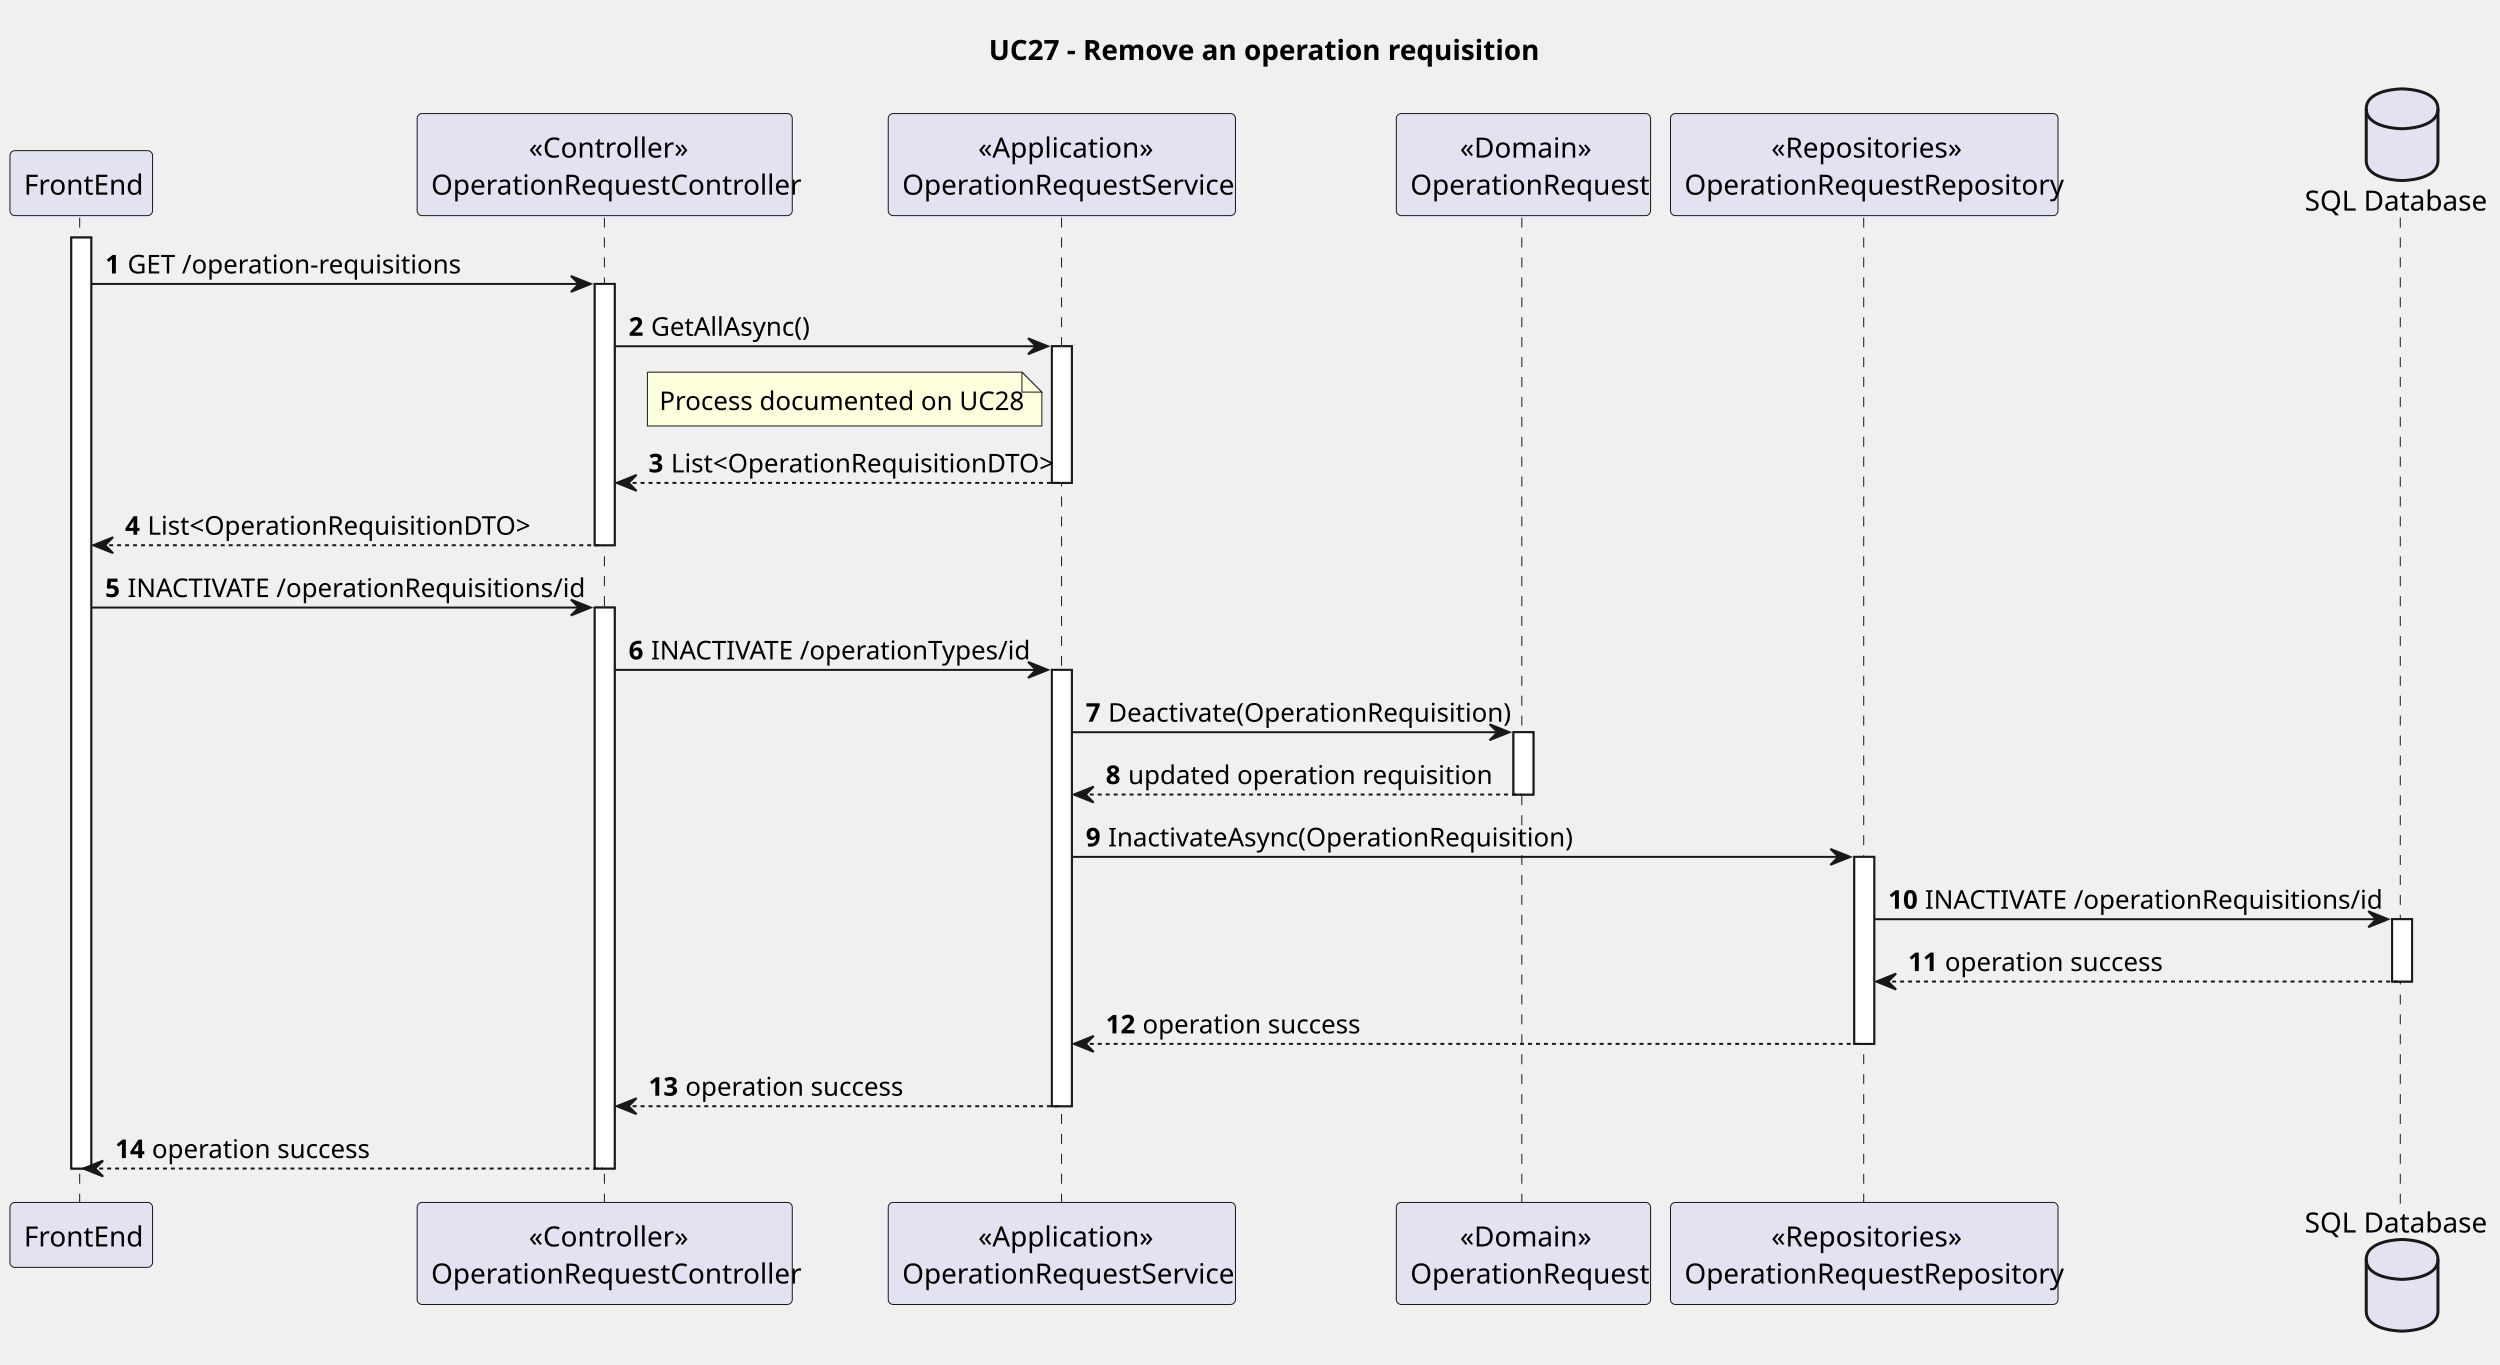
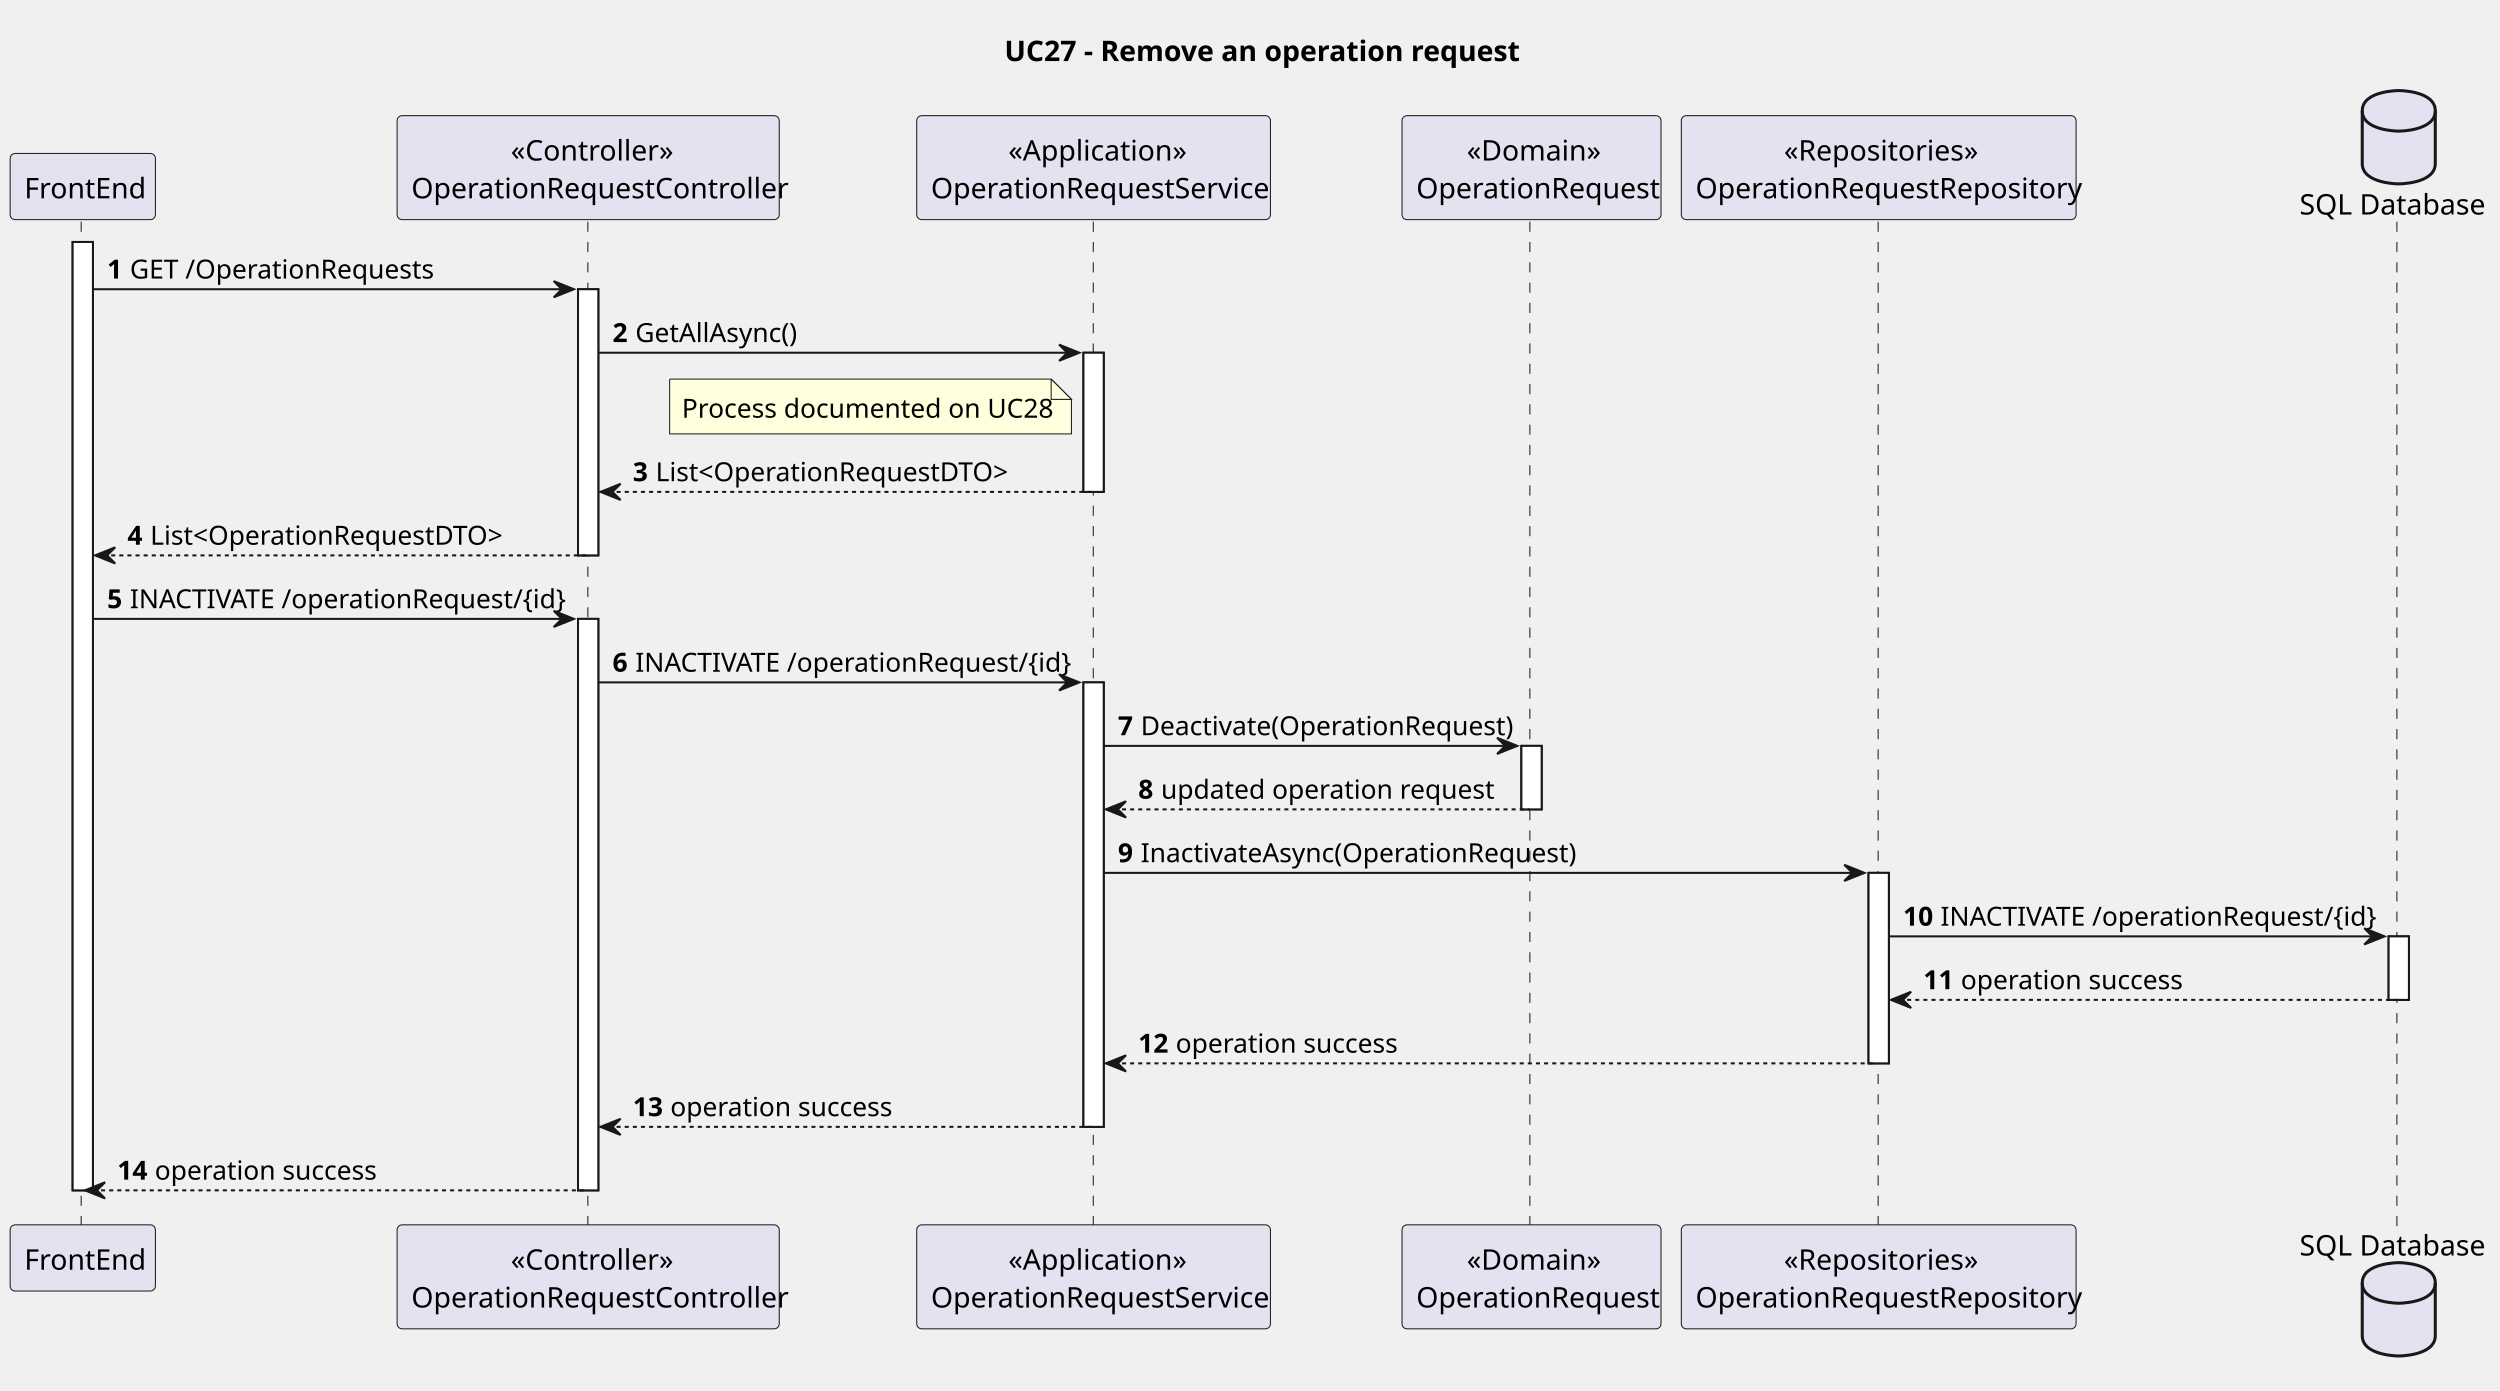
- <svg xmlns="http://www.w3.org/2000/svg" contentStyleType="text/css" height="685px" preserveAspectRatio="none" style="width:1255px;height:685px;background:#FFFFFF;" version="1.1" viewBox="0 0 1255 685" width="1255px" zoomAndPan="magnify">
+ <svg xmlns="http://www.w3.org/2000/svg" contentStyleType="text/css" height="685px" preserveAspectRatio="none" style="width:1232px;height:685px;background:#FFFFFF;" version="1.1" viewBox="0 0 1232 685" width="1232px" zoomAndPan="magnify">
  <defs />
  <g>
-     <text fill="#000000" font-family="sans-serif" font-size="14" font-weight="bold" lengthAdjust="spacing" textLength="266.048" x="496.363" y="30.107">UC27 - Remove an operation requisition</text>
+     <text fill="#000000" font-family="sans-serif" font-size="14" font-weight="bold" lengthAdjust="spacing" textLength="245.061" x="494.984" y="30.107">UC27 - Remove an operation request</text>
    <rect fill="#FFFFFF" height="467.365" style="stroke:#181818;stroke-width:1.0;" width="10" x="35.793" y="119.242" />
-     <rect fill="#FFFFFF" height="131.164" style="stroke:#181818;stroke-width:1.0;" width="10" x="298.565" y="142.533" />
-     <rect fill="#FFFFFF" height="281.619" style="stroke:#181818;stroke-width:1.0;" width="10" x="298.565" y="304.988" />
-     <rect fill="#FFFFFF" height="68.582" style="stroke:#181818;stroke-width:1.0;" width="10" x="528.055" y="173.824" />
-     <rect fill="#FFFFFF" height="219.037" style="stroke:#181818;stroke-width:1.0;" width="10" x="528.055" y="336.279" />
-     <rect fill="#FFFFFF" height="31.291" style="stroke:#181818;stroke-width:1.0;" width="10" x="759.769" y="367.57" />
-     <rect fill="#FFFFFF" height="93.873" style="stroke:#181818;stroke-width:1.0;" width="10" x="930.854" y="430.152" />
-     <rect fill="#FFFFFF" height="31.291" style="stroke:#181818;stroke-width:1.0;" width="10" x="1200.856" y="461.443" />
+     <rect fill="#FFFFFF" height="131.164" style="stroke:#181818;stroke-width:1.0;" width="10" x="284.854" y="142.533" />
+     <rect fill="#FFFFFF" height="281.619" style="stroke:#181818;stroke-width:1.0;" width="10" x="284.854" y="304.988" />
+     <rect fill="#FFFFFF" height="68.582" style="stroke:#181818;stroke-width:1.0;" width="10" x="533.916" y="173.824" />
+     <rect fill="#FFFFFF" height="219.037" style="stroke:#181818;stroke-width:1.0;" width="10" x="533.916" y="336.279" />
+     <rect fill="#FFFFFF" height="31.291" style="stroke:#181818;stroke-width:1.0;" width="10" x="749.735" y="367.57" />
+     <rect fill="#FFFFFF" height="93.873" style="stroke:#181818;stroke-width:1.0;" width="10" x="920.82" y="430.152" />
+     <rect fill="#FFFFFF" height="31.291" style="stroke:#181818;stroke-width:1.0;" width="10" x="1177.112" y="461.443" />
    <line style="stroke:#181818;stroke-width:0.5;stroke-dasharray:5.0,5.0;" x1="40" x2="40" y1="109.242" y2="604.607" />
-     <line style="stroke:#181818;stroke-width:0.5;stroke-dasharray:5.0,5.0;" x1="303.407" x2="303.407" y1="109.242" y2="604.607" />
-     <line style="stroke:#181818;stroke-width:0.5;stroke-dasharray:5.0,5.0;" x1="532.9" x2="532.9" y1="109.242" y2="604.607" />
-     <line style="stroke:#181818;stroke-width:0.5;stroke-dasharray:5.0,5.0;" x1="763.955" x2="763.955" y1="109.242" y2="604.607" />
-     <line style="stroke:#181818;stroke-width:0.5;stroke-dasharray:5.0,5.0;" x1="935.582" x2="935.582" y1="109.242" y2="604.607" />
-     <line style="stroke:#181818;stroke-width:0.5;stroke-dasharray:5.0,5.0;" x1="1204.939" x2="1204.939" y1="109.242" y2="604.607" />
+     <line style="stroke:#181818;stroke-width:0.5;stroke-dasharray:5.0,5.0;" x1="289.696" x2="289.696" y1="109.242" y2="604.607" />
+     <line style="stroke:#181818;stroke-width:0.5;stroke-dasharray:5.0,5.0;" x1="538.761" x2="538.761" y1="109.242" y2="604.607" />
+     <line style="stroke:#181818;stroke-width:0.5;stroke-dasharray:5.0,5.0;" x1="753.921" x2="753.921" y1="109.242" y2="604.607" />
+     <line style="stroke:#181818;stroke-width:0.5;stroke-dasharray:5.0,5.0;" x1="925.548" x2="925.548" y1="109.242" y2="604.607" />
+     <line style="stroke:#181818;stroke-width:0.5;stroke-dasharray:5.0,5.0;" x1="1181.195" x2="1181.195" y1="109.242" y2="604.607" />
    <rect fill="#E2E2F0" height="32.621" rx="2.5" ry="2.5" style="stroke:#181818;stroke-width:0.5;" width="71.586" x="5" y="75.621" />
    <text fill="#000000" font-family="sans-serif" font-size="14" lengthAdjust="spacing" textLength="57.586" x="12" y="97.728">FrontEnd</text>
    <rect fill="#E2E2F0" height="32.621" rx="2.5" ry="2.5" style="stroke:#181818;stroke-width:0.5;" width="71.586" x="5" y="603.607" />
    <text fill="#000000" font-family="sans-serif" font-size="14" lengthAdjust="spacing" textLength="57.586" x="12" y="625.715">FrontEnd</text>
-     <rect fill="#E2E2F0" height="51.242" rx="2.5" ry="2.5" style="stroke:#181818;stroke-width:0.5;" width="188.316" x="209.407" y="57" />
-     <text fill="#000000" font-family="sans-serif" font-size="14" lengthAdjust="spacing" textLength="76.262" x="265.435" y="79.107">«Controller»</text>
-     <text fill="#000000" font-family="sans-serif" font-size="14" lengthAdjust="spacing" textLength="174.316" x="216.407" y="97.728">OperationRequestController</text>
-     <rect fill="#E2E2F0" height="51.242" rx="2.5" ry="2.5" style="stroke:#181818;stroke-width:0.5;" width="188.316" x="209.407" y="603.607" />
-     <text fill="#000000" font-family="sans-serif" font-size="14" lengthAdjust="spacing" textLength="76.262" x="265.435" y="625.715">«Controller»</text>
-     <text fill="#000000" font-family="sans-serif" font-size="14" lengthAdjust="spacing" textLength="174.316" x="216.407" y="644.336">OperationRequestController</text>
-     <rect fill="#E2E2F0" height="51.242" rx="2.5" ry="2.5" style="stroke:#181818;stroke-width:0.5;" width="174.31" x="445.9" y="57" />
-     <text fill="#000000" font-family="sans-serif" font-size="14" lengthAdjust="spacing" textLength="84.061" x="491.024" y="79.107">«Application»</text>
-     <text fill="#000000" font-family="sans-serif" font-size="14" lengthAdjust="spacing" textLength="160.31" x="452.9" y="97.728">OperationRequestService</text>
-     <rect fill="#E2E2F0" height="51.242" rx="2.5" ry="2.5" style="stroke:#181818;stroke-width:0.5;" width="174.31" x="445.9" y="603.607" />
-     <text fill="#000000" font-family="sans-serif" font-size="14" lengthAdjust="spacing" textLength="84.061" x="491.024" y="625.715">«Application»</text>
-     <text fill="#000000" font-family="sans-serif" font-size="14" lengthAdjust="spacing" textLength="160.31" x="452.9" y="644.336">OperationRequestService</text>
-     <rect fill="#E2E2F0" height="51.242" rx="2.5" ry="2.5" style="stroke:#181818;stroke-width:0.5;" width="127.627" x="700.955" y="57" />
-     <text fill="#000000" font-family="sans-serif" font-size="14" lengthAdjust="spacing" textLength="63.813" x="732.862" y="79.107">«Domain»</text>
-     <text fill="#000000" font-family="sans-serif" font-size="14" lengthAdjust="spacing" textLength="113.627" x="707.955" y="97.728">OperationRequest</text>
-     <rect fill="#E2E2F0" height="51.242" rx="2.5" ry="2.5" style="stroke:#181818;stroke-width:0.5;" width="127.627" x="700.955" y="603.607" />
-     <text fill="#000000" font-family="sans-serif" font-size="14" lengthAdjust="spacing" textLength="63.813" x="732.862" y="625.715">«Domain»</text>
-     <text fill="#000000" font-family="sans-serif" font-size="14" lengthAdjust="spacing" textLength="113.627" x="707.955" y="644.336">OperationRequest</text>
-     <rect fill="#E2E2F0" height="51.242" rx="2.5" ry="2.5" style="stroke:#181818;stroke-width:0.5;" width="194.544" x="838.582" y="57" />
-     <text fill="#000000" font-family="sans-serif" font-size="14" lengthAdjust="spacing" textLength="93.386" x="889.161" y="79.107">«Repositories»</text>
-     <text fill="#000000" font-family="sans-serif" font-size="14" lengthAdjust="spacing" textLength="180.544" x="845.582" y="97.728">OperationRequestRepository</text>
-     <rect fill="#E2E2F0" height="51.242" rx="2.5" ry="2.5" style="stroke:#181818;stroke-width:0.5;" width="194.544" x="838.582" y="603.607" />
-     <text fill="#000000" font-family="sans-serif" font-size="14" lengthAdjust="spacing" textLength="93.386" x="889.161" y="625.715">«Repositories»</text>
-     <text fill="#000000" font-family="sans-serif" font-size="14" lengthAdjust="spacing" textLength="180.544" x="845.582" y="644.336">OperationRequestRepository</text>
-     <text fill="#000000" font-family="sans-serif" font-size="14" lengthAdjust="spacing" textLength="91.834" x="1156.939" y="105.728">SQL Database</text>
-     <path d="M1187.856,54.621 C1187.856,44.621 1205.856,44.621 1205.856,44.621 C1205.856,44.621 1223.856,44.621 1223.856,54.621 L1223.856,80.621 C1223.856,90.621 1205.856,90.621 1205.856,90.621 C1205.856,90.621 1187.856,90.621 1187.856,80.621 L1187.856,54.621 " fill="#E2E2F0" style="stroke:#181818;stroke-width:1.5;" />
-     <path d="M1187.856,54.621 C1187.856,64.621 1205.856,64.621 1205.856,64.621 C1205.856,64.621 1223.856,64.621 1223.856,54.621 " fill="none" style="stroke:#181818;stroke-width:1.5;" />
-     <text fill="#000000" font-family="sans-serif" font-size="14" lengthAdjust="spacing" textLength="91.834" x="1156.939" y="618.715">SQL Database</text>
-     <path d="M1187.856,632.229 C1187.856,622.229 1205.856,622.229 1205.856,622.229 C1205.856,622.229 1223.856,622.229 1223.856,632.229 L1223.856,658.229 C1223.856,668.229 1205.856,668.229 1205.856,668.229 C1205.856,668.229 1187.856,668.229 1187.856,658.229 L1187.856,632.229 " fill="#E2E2F0" style="stroke:#181818;stroke-width:1.5;" />
-     <path d="M1187.856,632.229 C1187.856,642.229 1205.856,642.229 1205.856,642.229 C1205.856,642.229 1223.856,642.229 1223.856,632.229 " fill="none" style="stroke:#181818;stroke-width:1.5;" />
+     <rect fill="#E2E2F0" height="51.242" rx="2.5" ry="2.5" style="stroke:#181818;stroke-width:0.5;" width="188.316" x="195.696" y="57" />
+     <text fill="#000000" font-family="sans-serif" font-size="14" lengthAdjust="spacing" textLength="76.262" x="251.724" y="79.107">«Controller»</text>
+     <text fill="#000000" font-family="sans-serif" font-size="14" lengthAdjust="spacing" textLength="174.316" x="202.696" y="97.728">OperationRequestController</text>
+     <rect fill="#E2E2F0" height="51.242" rx="2.5" ry="2.5" style="stroke:#181818;stroke-width:0.5;" width="188.316" x="195.696" y="603.607" />
+     <text fill="#000000" font-family="sans-serif" font-size="14" lengthAdjust="spacing" textLength="76.262" x="251.724" y="625.715">«Controller»</text>
+     <text fill="#000000" font-family="sans-serif" font-size="14" lengthAdjust="spacing" textLength="174.316" x="202.696" y="644.336">OperationRequestController</text>
+     <rect fill="#E2E2F0" height="51.242" rx="2.5" ry="2.5" style="stroke:#181818;stroke-width:0.5;" width="174.31" x="451.761" y="57" />
+     <text fill="#000000" font-family="sans-serif" font-size="14" lengthAdjust="spacing" textLength="84.061" x="496.885" y="79.107">«Application»</text>
+     <text fill="#000000" font-family="sans-serif" font-size="14" lengthAdjust="spacing" textLength="160.31" x="458.761" y="97.728">OperationRequestService</text>
+     <rect fill="#E2E2F0" height="51.242" rx="2.5" ry="2.5" style="stroke:#181818;stroke-width:0.5;" width="174.31" x="451.761" y="603.607" />
+     <text fill="#000000" font-family="sans-serif" font-size="14" lengthAdjust="spacing" textLength="84.061" x="496.885" y="625.715">«Application»</text>
+     <text fill="#000000" font-family="sans-serif" font-size="14" lengthAdjust="spacing" textLength="160.31" x="458.761" y="644.336">OperationRequestService</text>
+     <rect fill="#E2E2F0" height="51.242" rx="2.5" ry="2.5" style="stroke:#181818;stroke-width:0.5;" width="127.627" x="690.921" y="57" />
+     <text fill="#000000" font-family="sans-serif" font-size="14" lengthAdjust="spacing" textLength="63.813" x="722.828" y="79.107">«Domain»</text>
+     <text fill="#000000" font-family="sans-serif" font-size="14" lengthAdjust="spacing" textLength="113.627" x="697.921" y="97.728">OperationRequest</text>
+     <rect fill="#E2E2F0" height="51.242" rx="2.5" ry="2.5" style="stroke:#181818;stroke-width:0.5;" width="127.627" x="690.921" y="603.607" />
+     <text fill="#000000" font-family="sans-serif" font-size="14" lengthAdjust="spacing" textLength="63.813" x="722.828" y="625.715">«Domain»</text>
+     <text fill="#000000" font-family="sans-serif" font-size="14" lengthAdjust="spacing" textLength="113.627" x="697.921" y="644.336">OperationRequest</text>
+     <rect fill="#E2E2F0" height="51.242" rx="2.5" ry="2.5" style="stroke:#181818;stroke-width:0.5;" width="194.544" x="828.548" y="57" />
+     <text fill="#000000" font-family="sans-serif" font-size="14" lengthAdjust="spacing" textLength="93.386" x="879.127" y="79.107">«Repositories»</text>
+     <text fill="#000000" font-family="sans-serif" font-size="14" lengthAdjust="spacing" textLength="180.544" x="835.548" y="97.728">OperationRequestRepository</text>
+     <rect fill="#E2E2F0" height="51.242" rx="2.5" ry="2.5" style="stroke:#181818;stroke-width:0.5;" width="194.544" x="828.548" y="603.607" />
+     <text fill="#000000" font-family="sans-serif" font-size="14" lengthAdjust="spacing" textLength="93.386" x="879.127" y="625.715">«Repositories»</text>
+     <text fill="#000000" font-family="sans-serif" font-size="14" lengthAdjust="spacing" textLength="180.544" x="835.548" y="644.336">OperationRequestRepository</text>
+     <text fill="#000000" font-family="sans-serif" font-size="14" lengthAdjust="spacing" textLength="91.834" x="1133.195" y="105.728">SQL Database</text>
+     <path d="M1164.112,54.621 C1164.112,44.621 1182.112,44.621 1182.112,44.621 C1182.112,44.621 1200.112,44.621 1200.112,54.621 L1200.112,80.621 C1200.112,90.621 1182.112,90.621 1182.112,90.621 C1182.112,90.621 1164.112,90.621 1164.112,80.621 L1164.112,54.621 " fill="#E2E2F0" style="stroke:#181818;stroke-width:1.5;" />
+     <path d="M1164.112,54.621 C1164.112,64.621 1182.112,64.621 1182.112,64.621 C1182.112,64.621 1200.112,64.621 1200.112,54.621 " fill="none" style="stroke:#181818;stroke-width:1.5;" />
+     <text fill="#000000" font-family="sans-serif" font-size="14" lengthAdjust="spacing" textLength="91.834" x="1133.195" y="618.715">SQL Database</text>
+     <path d="M1164.112,632.229 C1164.112,622.229 1182.112,622.229 1182.112,622.229 C1182.112,622.229 1200.112,622.229 1200.112,632.229 L1200.112,658.229 C1200.112,668.229 1182.112,668.229 1182.112,668.229 C1182.112,668.229 1164.112,668.229 1164.112,658.229 L1164.112,632.229 " fill="#E2E2F0" style="stroke:#181818;stroke-width:1.5;" />
+     <path d="M1164.112,632.229 C1164.112,642.229 1182.112,642.229 1182.112,642.229 C1182.112,642.229 1200.112,642.229 1200.112,632.229 " fill="none" style="stroke:#181818;stroke-width:1.5;" />
    <rect fill="#FFFFFF" height="467.365" style="stroke:#181818;stroke-width:1.0;" width="10" x="35.793" y="119.242" />
-     <rect fill="#FFFFFF" height="131.164" style="stroke:#181818;stroke-width:1.0;" width="10" x="298.565" y="142.533" />
-     <rect fill="#FFFFFF" height="281.619" style="stroke:#181818;stroke-width:1.0;" width="10" x="298.565" y="304.988" />
-     <rect fill="#FFFFFF" height="68.582" style="stroke:#181818;stroke-width:1.0;" width="10" x="528.055" y="173.824" />
-     <rect fill="#FFFFFF" height="219.037" style="stroke:#181818;stroke-width:1.0;" width="10" x="528.055" y="336.279" />
-     <rect fill="#FFFFFF" height="31.291" style="stroke:#181818;stroke-width:1.0;" width="10" x="759.769" y="367.57" />
-     <rect fill="#FFFFFF" height="93.873" style="stroke:#181818;stroke-width:1.0;" width="10" x="930.854" y="430.152" />
-     <rect fill="#FFFFFF" height="31.291" style="stroke:#181818;stroke-width:1.0;" width="10" x="1200.856" y="461.443" />
-     <polygon fill="#181818" points="286.565,138.533,296.565,142.533,286.565,146.533,290.565,142.533" style="stroke:#181818;stroke-width:1.0;" />
-     <line style="stroke:#181818;stroke-width:1.0;" x1="45.793" x2="292.565" y1="142.533" y2="142.533" />
+     <rect fill="#FFFFFF" height="131.164" style="stroke:#181818;stroke-width:1.0;" width="10" x="284.854" y="142.533" />
+     <rect fill="#FFFFFF" height="281.619" style="stroke:#181818;stroke-width:1.0;" width="10" x="284.854" y="304.988" />
+     <rect fill="#FFFFFF" height="68.582" style="stroke:#181818;stroke-width:1.0;" width="10" x="533.916" y="173.824" />
+     <rect fill="#FFFFFF" height="219.037" style="stroke:#181818;stroke-width:1.0;" width="10" x="533.916" y="336.279" />
+     <rect fill="#FFFFFF" height="31.291" style="stroke:#181818;stroke-width:1.0;" width="10" x="749.735" y="367.57" />
+     <rect fill="#FFFFFF" height="93.873" style="stroke:#181818;stroke-width:1.0;" width="10" x="920.82" y="430.152" />
+     <rect fill="#FFFFFF" height="31.291" style="stroke:#181818;stroke-width:1.0;" width="10" x="1177.112" y="461.443" />
+     <polygon fill="#181818" points="272.854,138.533,282.854,142.533,272.854,146.533,276.854,142.533" style="stroke:#181818;stroke-width:1.0;" />
+     <line style="stroke:#181818;stroke-width:1.0;" x1="45.793" x2="278.854" y1="142.533" y2="142.533" />
    <text fill="#000000" font-family="sans-serif" font-size="13" font-weight="bold" lengthAdjust="spacing" textLength="7.23" x="52.793" y="137.27">1</text>
-     <text fill="#000000" font-family="sans-serif" font-size="13" lengthAdjust="spacing" textLength="158.241" x="64.023" y="137.27">GET /operation-requisitions</text>
-     <polygon fill="#181818" points="516.055,169.824,526.055,173.824,516.055,177.824,520.055,173.824" style="stroke:#181818;stroke-width:1.0;" />
-     <line style="stroke:#181818;stroke-width:1.0;" x1="308.565" x2="522.055" y1="173.824" y2="173.824" />
-     <text fill="#000000" font-family="sans-serif" font-size="13" font-weight="bold" lengthAdjust="spacing" textLength="7.23" x="315.565" y="168.561">2</text>
-     <text fill="#000000" font-family="sans-serif" font-size="13" lengthAdjust="spacing" textLength="79.46" x="326.795" y="168.561">GetAllAsync()</text>
-     <path d="M325,186.824 L325,213.824 L523,213.824 L523,196.824 L513,186.824 L325,186.824 " fill="#FEFFDD" style="stroke:#181818;stroke-width:0.5;" />
-     <path d="M513,186.824 L513,196.824 L523,196.824 L513,186.824 " fill="#FEFFDD" style="stroke:#181818;stroke-width:0.5;" />
-     <text fill="#000000" font-family="sans-serif" font-size="13" lengthAdjust="spacing" textLength="177.042" x="331" y="205.852">Process documented on UC28</text>
-     <polygon fill="#181818" points="319.565,238.406,309.565,242.406,319.565,246.406,315.565,242.406" style="stroke:#181818;stroke-width:1.0;" />
-     <line style="stroke:#181818;stroke-width:1.0;stroke-dasharray:2.0,2.0;" x1="313.565" x2="532.055" y1="242.406" y2="242.406" />
-     <text fill="#000000" font-family="sans-serif" font-size="13" font-weight="bold" lengthAdjust="spacing" textLength="7.23" x="325.565" y="237.144">3</text>
-     <text fill="#000000" font-family="sans-serif" font-size="13" lengthAdjust="spacing" textLength="184.26" x="336.795" y="237.144">List&lt;OperationRequisitionDTO&gt;</text>
+     <text fill="#000000" font-family="sans-serif" font-size="13" lengthAdjust="spacing" textLength="145.958" x="64.023" y="137.27">GET /OperationRequests</text>
+     <polygon fill="#181818" points="521.916,169.824,531.916,173.824,521.916,177.824,525.916,173.824" style="stroke:#181818;stroke-width:1.0;" />
+     <line style="stroke:#181818;stroke-width:1.0;" x1="294.854" x2="527.916" y1="173.824" y2="173.824" />
+     <text fill="#000000" font-family="sans-serif" font-size="13" font-weight="bold" lengthAdjust="spacing" textLength="7.23" x="301.854" y="168.561">2</text>
+     <text fill="#000000" font-family="sans-serif" font-size="13" lengthAdjust="spacing" textLength="79.46" x="313.084" y="168.561">GetAllAsync()</text>
+     <path d="M330,186.824 L330,213.824 L528,213.824 L528,196.824 L518,186.824 L330,186.824 " fill="#FEFFDD" style="stroke:#181818;stroke-width:0.5;" />
+     <path d="M518,186.824 L518,196.824 L528,196.824 L518,186.824 " fill="#FEFFDD" style="stroke:#181818;stroke-width:0.5;" />
+     <text fill="#000000" font-family="sans-serif" font-size="13" lengthAdjust="spacing" textLength="177.042" x="336" y="205.852">Process documented on UC28</text>
+     <polygon fill="#181818" points="305.854,238.406,295.854,242.406,305.854,246.406,301.854,242.406" style="stroke:#181818;stroke-width:1.0;" />
+     <line style="stroke:#181818;stroke-width:1.0;stroke-dasharray:2.0,2.0;" x1="299.854" x2="537.916" y1="242.406" y2="242.406" />
+     <text fill="#000000" font-family="sans-serif" font-size="13" font-weight="bold" lengthAdjust="spacing" textLength="7.23" x="311.854" y="237.144">3</text>
+     <text fill="#000000" font-family="sans-serif" font-size="13" lengthAdjust="spacing" textLength="168.365" x="323.084" y="237.144">List&lt;OperationRequestDTO&gt;</text>
    <polygon fill="#181818" points="56.793,269.697,46.793,273.697,56.793,277.697,52.793,273.697" style="stroke:#181818;stroke-width:1.0;" />
-     <line style="stroke:#181818;stroke-width:1.0;stroke-dasharray:2.0,2.0;" x1="50.793" x2="302.565" y1="273.697" y2="273.697" />
+     <line style="stroke:#181818;stroke-width:1.0;stroke-dasharray:2.0,2.0;" x1="50.793" x2="288.854" y1="273.697" y2="273.697" />
    <text fill="#000000" font-family="sans-serif" font-size="13" font-weight="bold" lengthAdjust="spacing" textLength="7.23" x="62.793" y="268.435">4</text>
-     <text fill="#000000" font-family="sans-serif" font-size="13" lengthAdjust="spacing" textLength="184.26" x="74.023" y="268.435">List&lt;OperationRequisitionDTO&gt;</text>
-     <polygon fill="#181818" points="286.565,300.988,296.565,304.988,286.565,308.988,290.565,304.988" style="stroke:#181818;stroke-width:1.0;" />
-     <line style="stroke:#181818;stroke-width:1.0;" x1="45.793" x2="292.565" y1="304.988" y2="304.988" />
+     <text fill="#000000" font-family="sans-serif" font-size="13" lengthAdjust="spacing" textLength="168.365" x="74.023" y="268.435">List&lt;OperationRequestDTO&gt;</text>
+     <polygon fill="#181818" points="272.854,300.988,282.854,304.988,272.854,308.988,276.854,304.988" style="stroke:#181818;stroke-width:1.0;" />
+     <line style="stroke:#181818;stroke-width:1.0;" x1="45.793" x2="278.854" y1="304.988" y2="304.988" />
    <text fill="#000000" font-family="sans-serif" font-size="13" font-weight="bold" lengthAdjust="spacing" textLength="7.23" x="52.793" y="299.726">5</text>
-     <text fill="#000000" font-family="sans-serif" font-size="13" lengthAdjust="spacing" textLength="222.542" x="64.023" y="299.726">INACTIVATE /operationRequisitions/id</text>
-     <polygon fill="#181818" points="516.055,332.279,526.055,336.279,516.055,340.279,520.055,336.279" style="stroke:#181818;stroke-width:1.0;" />
-     <line style="stroke:#181818;stroke-width:1.0;" x1="308.565" x2="522.055" y1="336.279" y2="336.279" />
-     <text fill="#000000" font-family="sans-serif" font-size="13" font-weight="bold" lengthAdjust="spacing" textLength="7.23" x="315.565" y="331.017">6</text>
-     <text fill="#000000" font-family="sans-serif" font-size="13" lengthAdjust="spacing" textLength="187.129" x="326.795" y="331.017">INACTIVATE /operationTypes/id</text>
-     <polygon fill="#181818" points="747.769,363.57,757.769,367.57,747.769,371.57,751.769,367.57" style="stroke:#181818;stroke-width:1.0;" />
-     <line style="stroke:#181818;stroke-width:1.0;" x1="538.055" x2="753.769" y1="367.57" y2="367.57" />
-     <text fill="#000000" font-family="sans-serif" font-size="13" font-weight="bold" lengthAdjust="spacing" textLength="7.23" x="545.055" y="362.308">7</text>
-     <text fill="#000000" font-family="sans-serif" font-size="13" lengthAdjust="spacing" textLength="191.483" x="556.285" y="362.308">Deactivate(OperationRequisition)</text>
-     <polygon fill="#181818" points="549.055,394.861,539.055,398.861,549.055,402.861,545.055,398.861" style="stroke:#181818;stroke-width:1.0;" />
-     <line style="stroke:#181818;stroke-width:1.0;stroke-dasharray:2.0,2.0;" x1="543.055" x2="763.769" y1="398.861" y2="398.861" />
-     <text fill="#000000" font-family="sans-serif" font-size="13" font-weight="bold" lengthAdjust="spacing" textLength="7.23" x="555.055" y="393.599">8</text>
-     <text fill="#000000" font-family="sans-serif" font-size="13" lengthAdjust="spacing" textLength="167.68" x="566.285" y="393.599">updated operation requisition</text>
-     <polygon fill="#181818" points="918.854,426.152,928.854,430.152,918.854,434.152,922.854,430.152" style="stroke:#181818;stroke-width:1.0;" />
-     <line style="stroke:#181818;stroke-width:1.0;" x1="538.055" x2="924.854" y1="430.152" y2="430.152" />
-     <text fill="#000000" font-family="sans-serif" font-size="13" font-weight="bold" lengthAdjust="spacing" textLength="7.23" x="545.055" y="424.89">9</text>
-     <text fill="#000000" font-family="sans-serif" font-size="13" lengthAdjust="spacing" textLength="221.108" x="556.285" y="424.89">InactivateAsync(OperationRequisition)</text>
-     <polygon fill="#181818" points="1188.856,457.443,1198.856,461.443,1188.856,465.443,1192.856,461.443" style="stroke:#181818;stroke-width:1.0;" />
-     <line style="stroke:#181818;stroke-width:1.0;" x1="940.854" x2="1194.856" y1="461.443" y2="461.443" />
-     <text fill="#000000" font-family="sans-serif" font-size="13" font-weight="bold" lengthAdjust="spacing" textLength="14.46" x="947.854" y="456.181">10</text>
-     <text fill="#000000" font-family="sans-serif" font-size="13" lengthAdjust="spacing" textLength="222.542" x="966.314" y="456.181">INACTIVATE /operationRequisitions/id</text>
-     <polygon fill="#181818" points="951.854,488.734,941.854,492.734,951.854,496.734,947.854,492.734" style="stroke:#181818;stroke-width:1.0;" />
-     <line style="stroke:#181818;stroke-width:1.0;stroke-dasharray:2.0,2.0;" x1="945.854" x2="1204.856" y1="492.734" y2="492.734" />
-     <text fill="#000000" font-family="sans-serif" font-size="13" font-weight="bold" lengthAdjust="spacing" textLength="14.46" x="957.854" y="487.472">11</text>
-     <text fill="#000000" font-family="sans-serif" font-size="13" lengthAdjust="spacing" textLength="104.781" x="976.314" y="487.472">operation success</text>
-     <polygon fill="#181818" points="549.055,520.025,539.055,524.025,549.055,528.025,545.055,524.025" style="stroke:#181818;stroke-width:1.0;" />
-     <line style="stroke:#181818;stroke-width:1.0;stroke-dasharray:2.0,2.0;" x1="543.055" x2="934.854" y1="524.025" y2="524.025" />
-     <text fill="#000000" font-family="sans-serif" font-size="13" font-weight="bold" lengthAdjust="spacing" textLength="14.46" x="555.055" y="518.763">12</text>
-     <text fill="#000000" font-family="sans-serif" font-size="13" lengthAdjust="spacing" textLength="104.781" x="573.515" y="518.763">operation success</text>
-     <polygon fill="#181818" points="319.565,551.316,309.565,555.316,319.565,559.316,315.565,555.316" style="stroke:#181818;stroke-width:1.0;" />
-     <line style="stroke:#181818;stroke-width:1.0;stroke-dasharray:2.0,2.0;" x1="313.565" x2="532.055" y1="555.316" y2="555.316" />
-     <text fill="#000000" font-family="sans-serif" font-size="13" font-weight="bold" lengthAdjust="spacing" textLength="14.46" x="325.565" y="550.054">13</text>
-     <text fill="#000000" font-family="sans-serif" font-size="13" lengthAdjust="spacing" textLength="104.781" x="344.025" y="550.054">operation success</text>
+     <text fill="#000000" font-family="sans-serif" font-size="13" lengthAdjust="spacing" textLength="208.832" x="64.023" y="299.726">INACTIVATE /operationRequest/{id}</text>
+     <polygon fill="#181818" points="521.916,332.279,531.916,336.279,521.916,340.279,525.916,336.279" style="stroke:#181818;stroke-width:1.0;" />
+     <line style="stroke:#181818;stroke-width:1.0;" x1="294.854" x2="527.916" y1="336.279" y2="336.279" />
+     <text fill="#000000" font-family="sans-serif" font-size="13" font-weight="bold" lengthAdjust="spacing" textLength="7.23" x="301.854" y="331.017">6</text>
+     <text fill="#000000" font-family="sans-serif" font-size="13" lengthAdjust="spacing" textLength="208.832" x="313.084" y="331.017">INACTIVATE /operationRequest/{id}</text>
+     <polygon fill="#181818" points="737.735,363.57,747.735,367.57,737.735,371.57,741.735,367.57" style="stroke:#181818;stroke-width:1.0;" />
+     <line style="stroke:#181818;stroke-width:1.0;" x1="543.916" x2="743.735" y1="367.57" y2="367.57" />
+     <text fill="#000000" font-family="sans-serif" font-size="13" font-weight="bold" lengthAdjust="spacing" textLength="7.23" x="550.916" y="362.308">7</text>
+     <text fill="#000000" font-family="sans-serif" font-size="13" lengthAdjust="spacing" textLength="175.589" x="562.146" y="362.308">Deactivate(OperationRequest)</text>
+     <polygon fill="#181818" points="554.916,394.861,544.916,398.861,554.916,402.861,550.916,398.861" style="stroke:#181818;stroke-width:1.0;" />
+     <line style="stroke:#181818;stroke-width:1.0;stroke-dasharray:2.0,2.0;" x1="548.916" x2="753.735" y1="398.861" y2="398.861" />
+     <text fill="#000000" font-family="sans-serif" font-size="13" font-weight="bold" lengthAdjust="spacing" textLength="7.23" x="560.916" y="393.599">8</text>
+     <text fill="#000000" font-family="sans-serif" font-size="13" lengthAdjust="spacing" textLength="151.785" x="572.146" y="393.599">updated operation request</text>
+     <polygon fill="#181818" points="908.82,426.152,918.82,430.152,908.82,434.152,912.82,430.152" style="stroke:#181818;stroke-width:1.0;" />
+     <line style="stroke:#181818;stroke-width:1.0;" x1="543.916" x2="914.82" y1="430.152" y2="430.152" />
+     <text fill="#000000" font-family="sans-serif" font-size="13" font-weight="bold" lengthAdjust="spacing" textLength="7.23" x="550.916" y="424.89">9</text>
+     <text fill="#000000" font-family="sans-serif" font-size="13" lengthAdjust="spacing" textLength="205.213" x="562.146" y="424.89">InactivateAsync(OperationRequest)</text>
+     <polygon fill="#181818" points="1165.112,457.443,1175.112,461.443,1165.112,465.443,1169.112,461.443" style="stroke:#181818;stroke-width:1.0;" />
+     <line style="stroke:#181818;stroke-width:1.0;" x1="930.82" x2="1171.112" y1="461.443" y2="461.443" />
+     <text fill="#000000" font-family="sans-serif" font-size="13" font-weight="bold" lengthAdjust="spacing" textLength="14.46" x="937.82" y="456.181">10</text>
+     <text fill="#000000" font-family="sans-serif" font-size="13" lengthAdjust="spacing" textLength="208.832" x="956.28" y="456.181">INACTIVATE /operationRequest/{id}</text>
+     <polygon fill="#181818" points="941.82,488.734,931.82,492.734,941.82,496.734,937.82,492.734" style="stroke:#181818;stroke-width:1.0;" />
+     <line style="stroke:#181818;stroke-width:1.0;stroke-dasharray:2.0,2.0;" x1="935.82" x2="1181.112" y1="492.734" y2="492.734" />
+     <text fill="#000000" font-family="sans-serif" font-size="13" font-weight="bold" lengthAdjust="spacing" textLength="14.46" x="947.82" y="487.472">11</text>
+     <text fill="#000000" font-family="sans-serif" font-size="13" lengthAdjust="spacing" textLength="104.781" x="966.28" y="487.472">operation success</text>
+     <polygon fill="#181818" points="554.916,520.025,544.916,524.025,554.916,528.025,550.916,524.025" style="stroke:#181818;stroke-width:1.0;" />
+     <line style="stroke:#181818;stroke-width:1.0;stroke-dasharray:2.0,2.0;" x1="548.916" x2="924.82" y1="524.025" y2="524.025" />
+     <text fill="#000000" font-family="sans-serif" font-size="13" font-weight="bold" lengthAdjust="spacing" textLength="14.46" x="560.916" y="518.763">12</text>
+     <text fill="#000000" font-family="sans-serif" font-size="13" lengthAdjust="spacing" textLength="104.781" x="579.376" y="518.763">operation success</text>
+     <polygon fill="#181818" points="305.854,551.316,295.854,555.316,305.854,559.316,301.854,555.316" style="stroke:#181818;stroke-width:1.0;" />
+     <line style="stroke:#181818;stroke-width:1.0;stroke-dasharray:2.0,2.0;" x1="299.854" x2="537.916" y1="555.316" y2="555.316" />
+     <text fill="#000000" font-family="sans-serif" font-size="13" font-weight="bold" lengthAdjust="spacing" textLength="14.46" x="311.854" y="550.054">13</text>
+     <text fill="#000000" font-family="sans-serif" font-size="13" lengthAdjust="spacing" textLength="104.781" x="330.315" y="550.054">operation success</text>
    <polygon fill="#181818" points="51.793,582.607,41.793,586.607,51.793,590.607,47.793,586.607" style="stroke:#181818;stroke-width:1.0;" />
-     <line style="stroke:#181818;stroke-width:1.0;stroke-dasharray:2.0,2.0;" x1="45.793" x2="302.565" y1="586.607" y2="586.607" />
+     <line style="stroke:#181818;stroke-width:1.0;stroke-dasharray:2.0,2.0;" x1="45.793" x2="288.854" y1="586.607" y2="586.607" />
    <text fill="#000000" font-family="sans-serif" font-size="13" font-weight="bold" lengthAdjust="spacing" textLength="14.46" x="57.793" y="581.345">14</text>
    <text fill="#000000" font-family="sans-serif" font-size="13" lengthAdjust="spacing" textLength="104.781" x="76.253" y="581.345">operation success</text>
  </g>
</svg>
